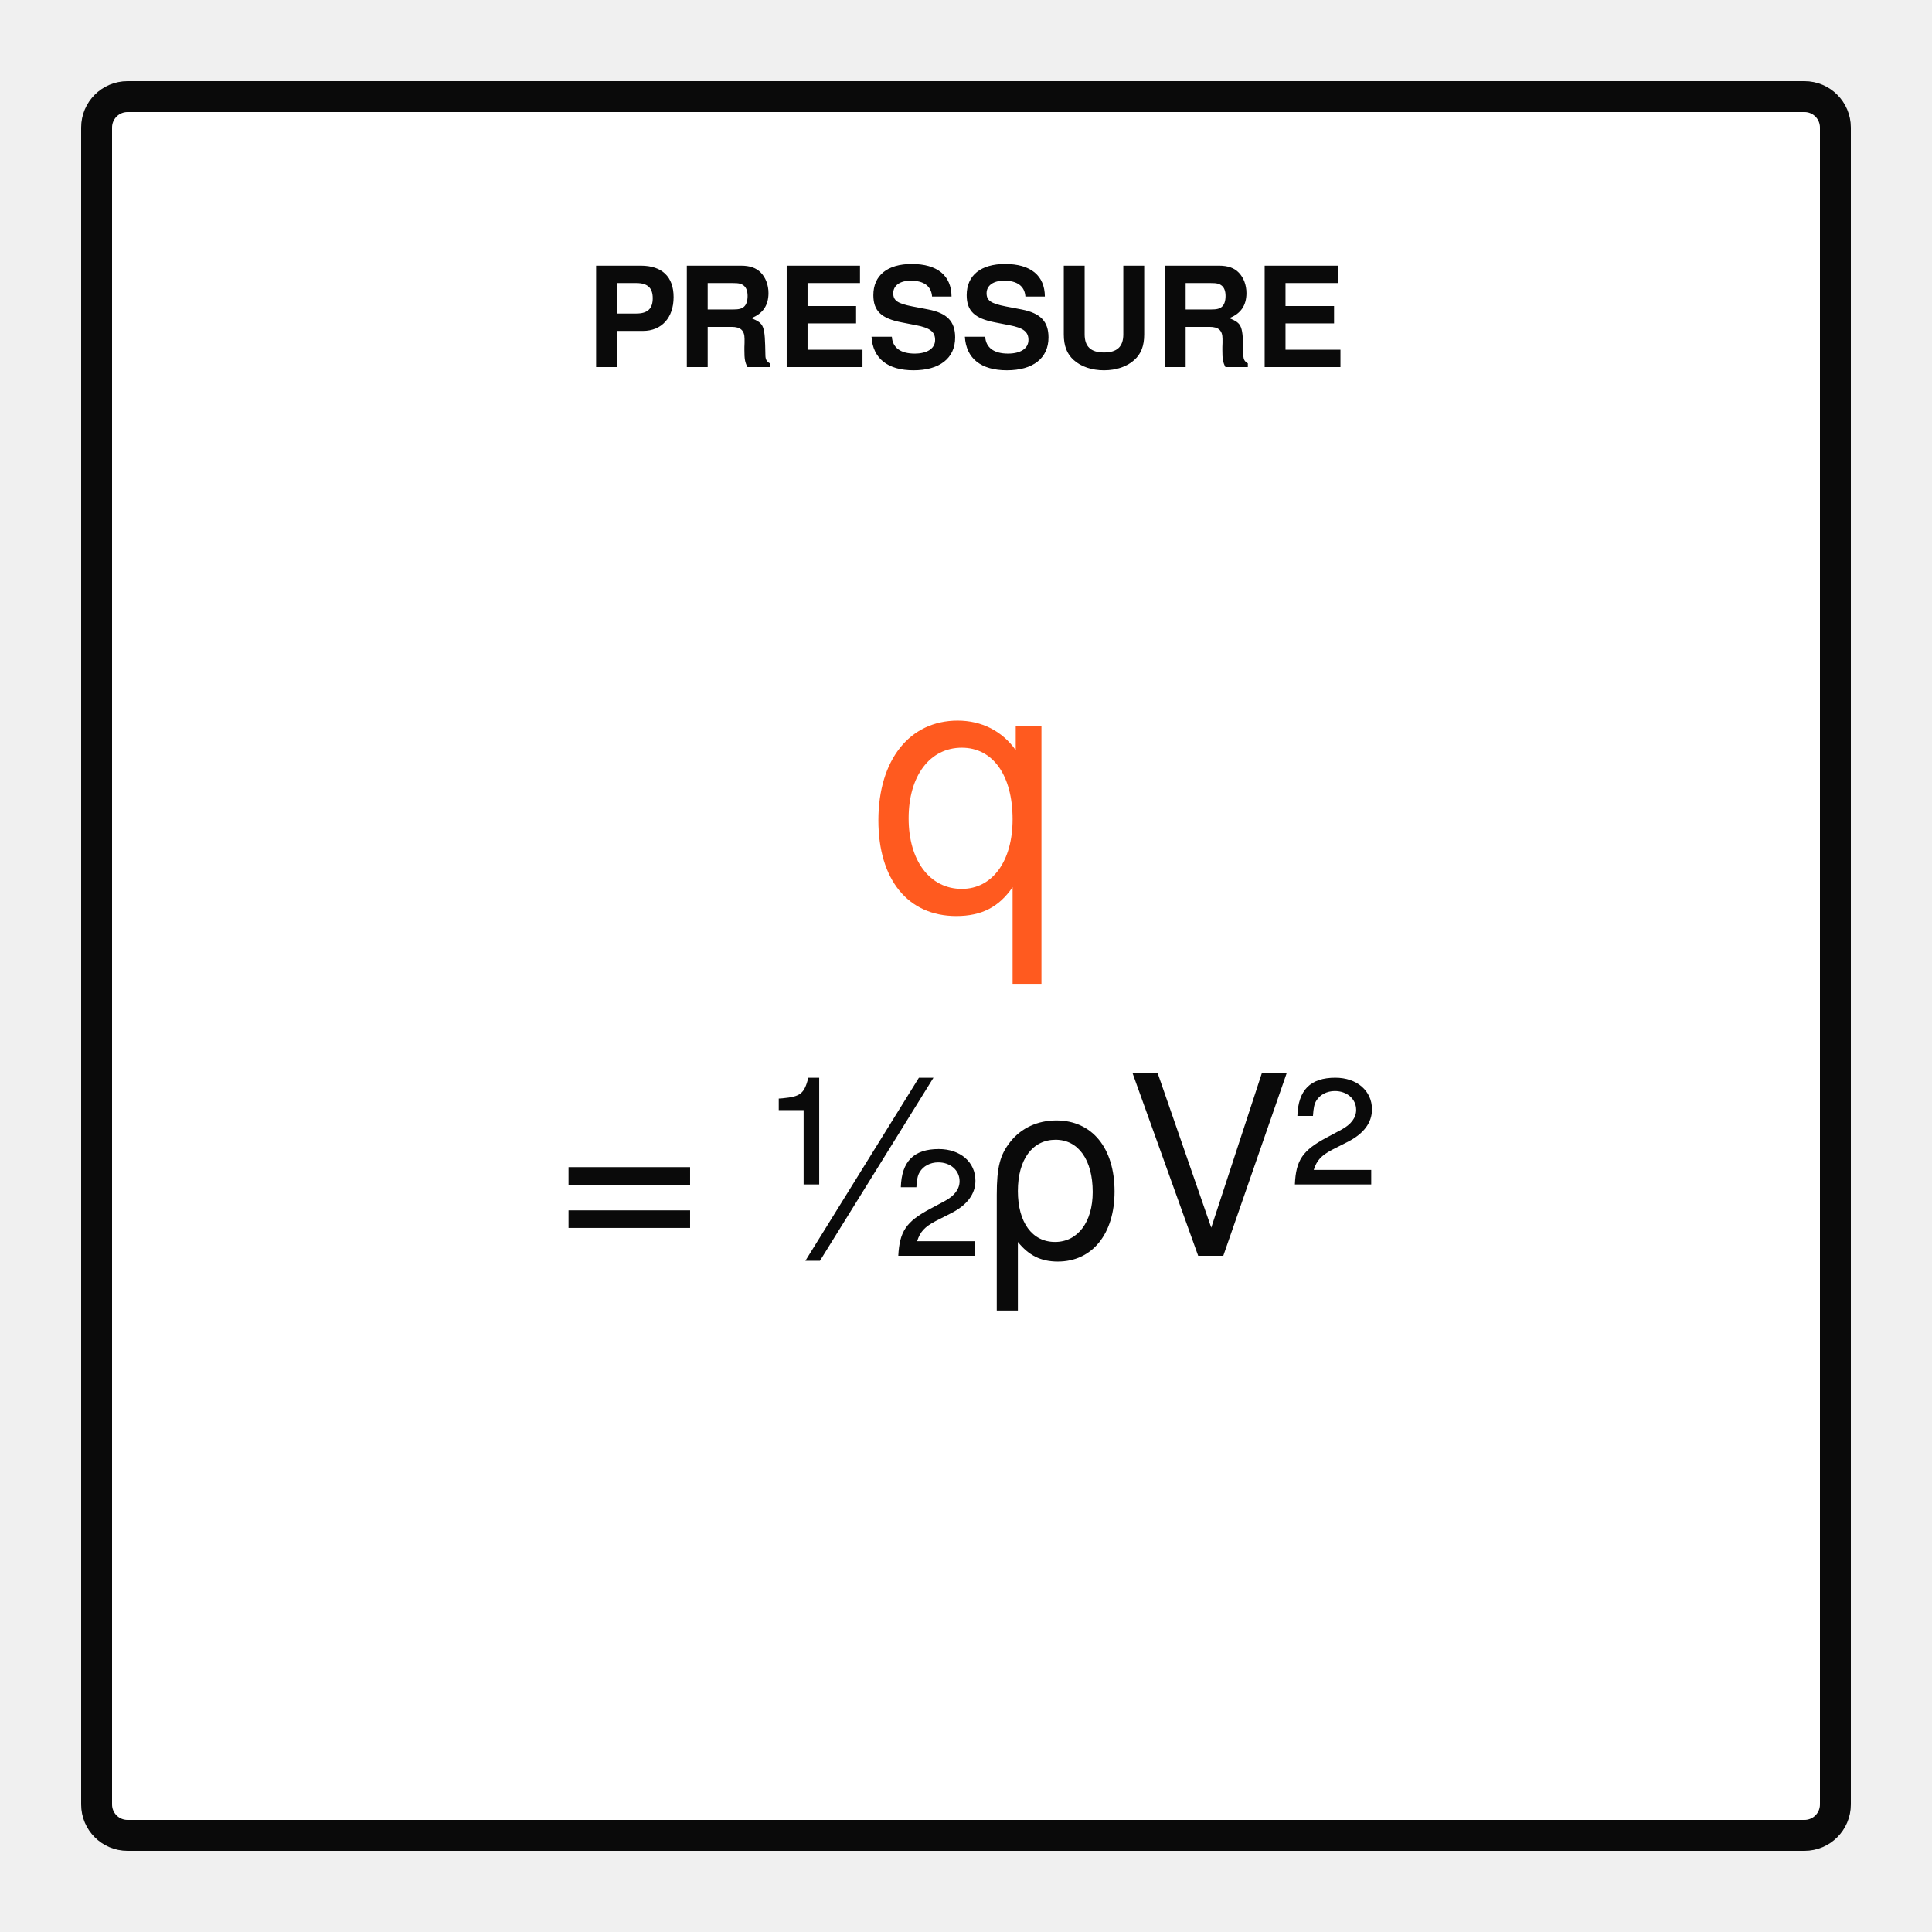
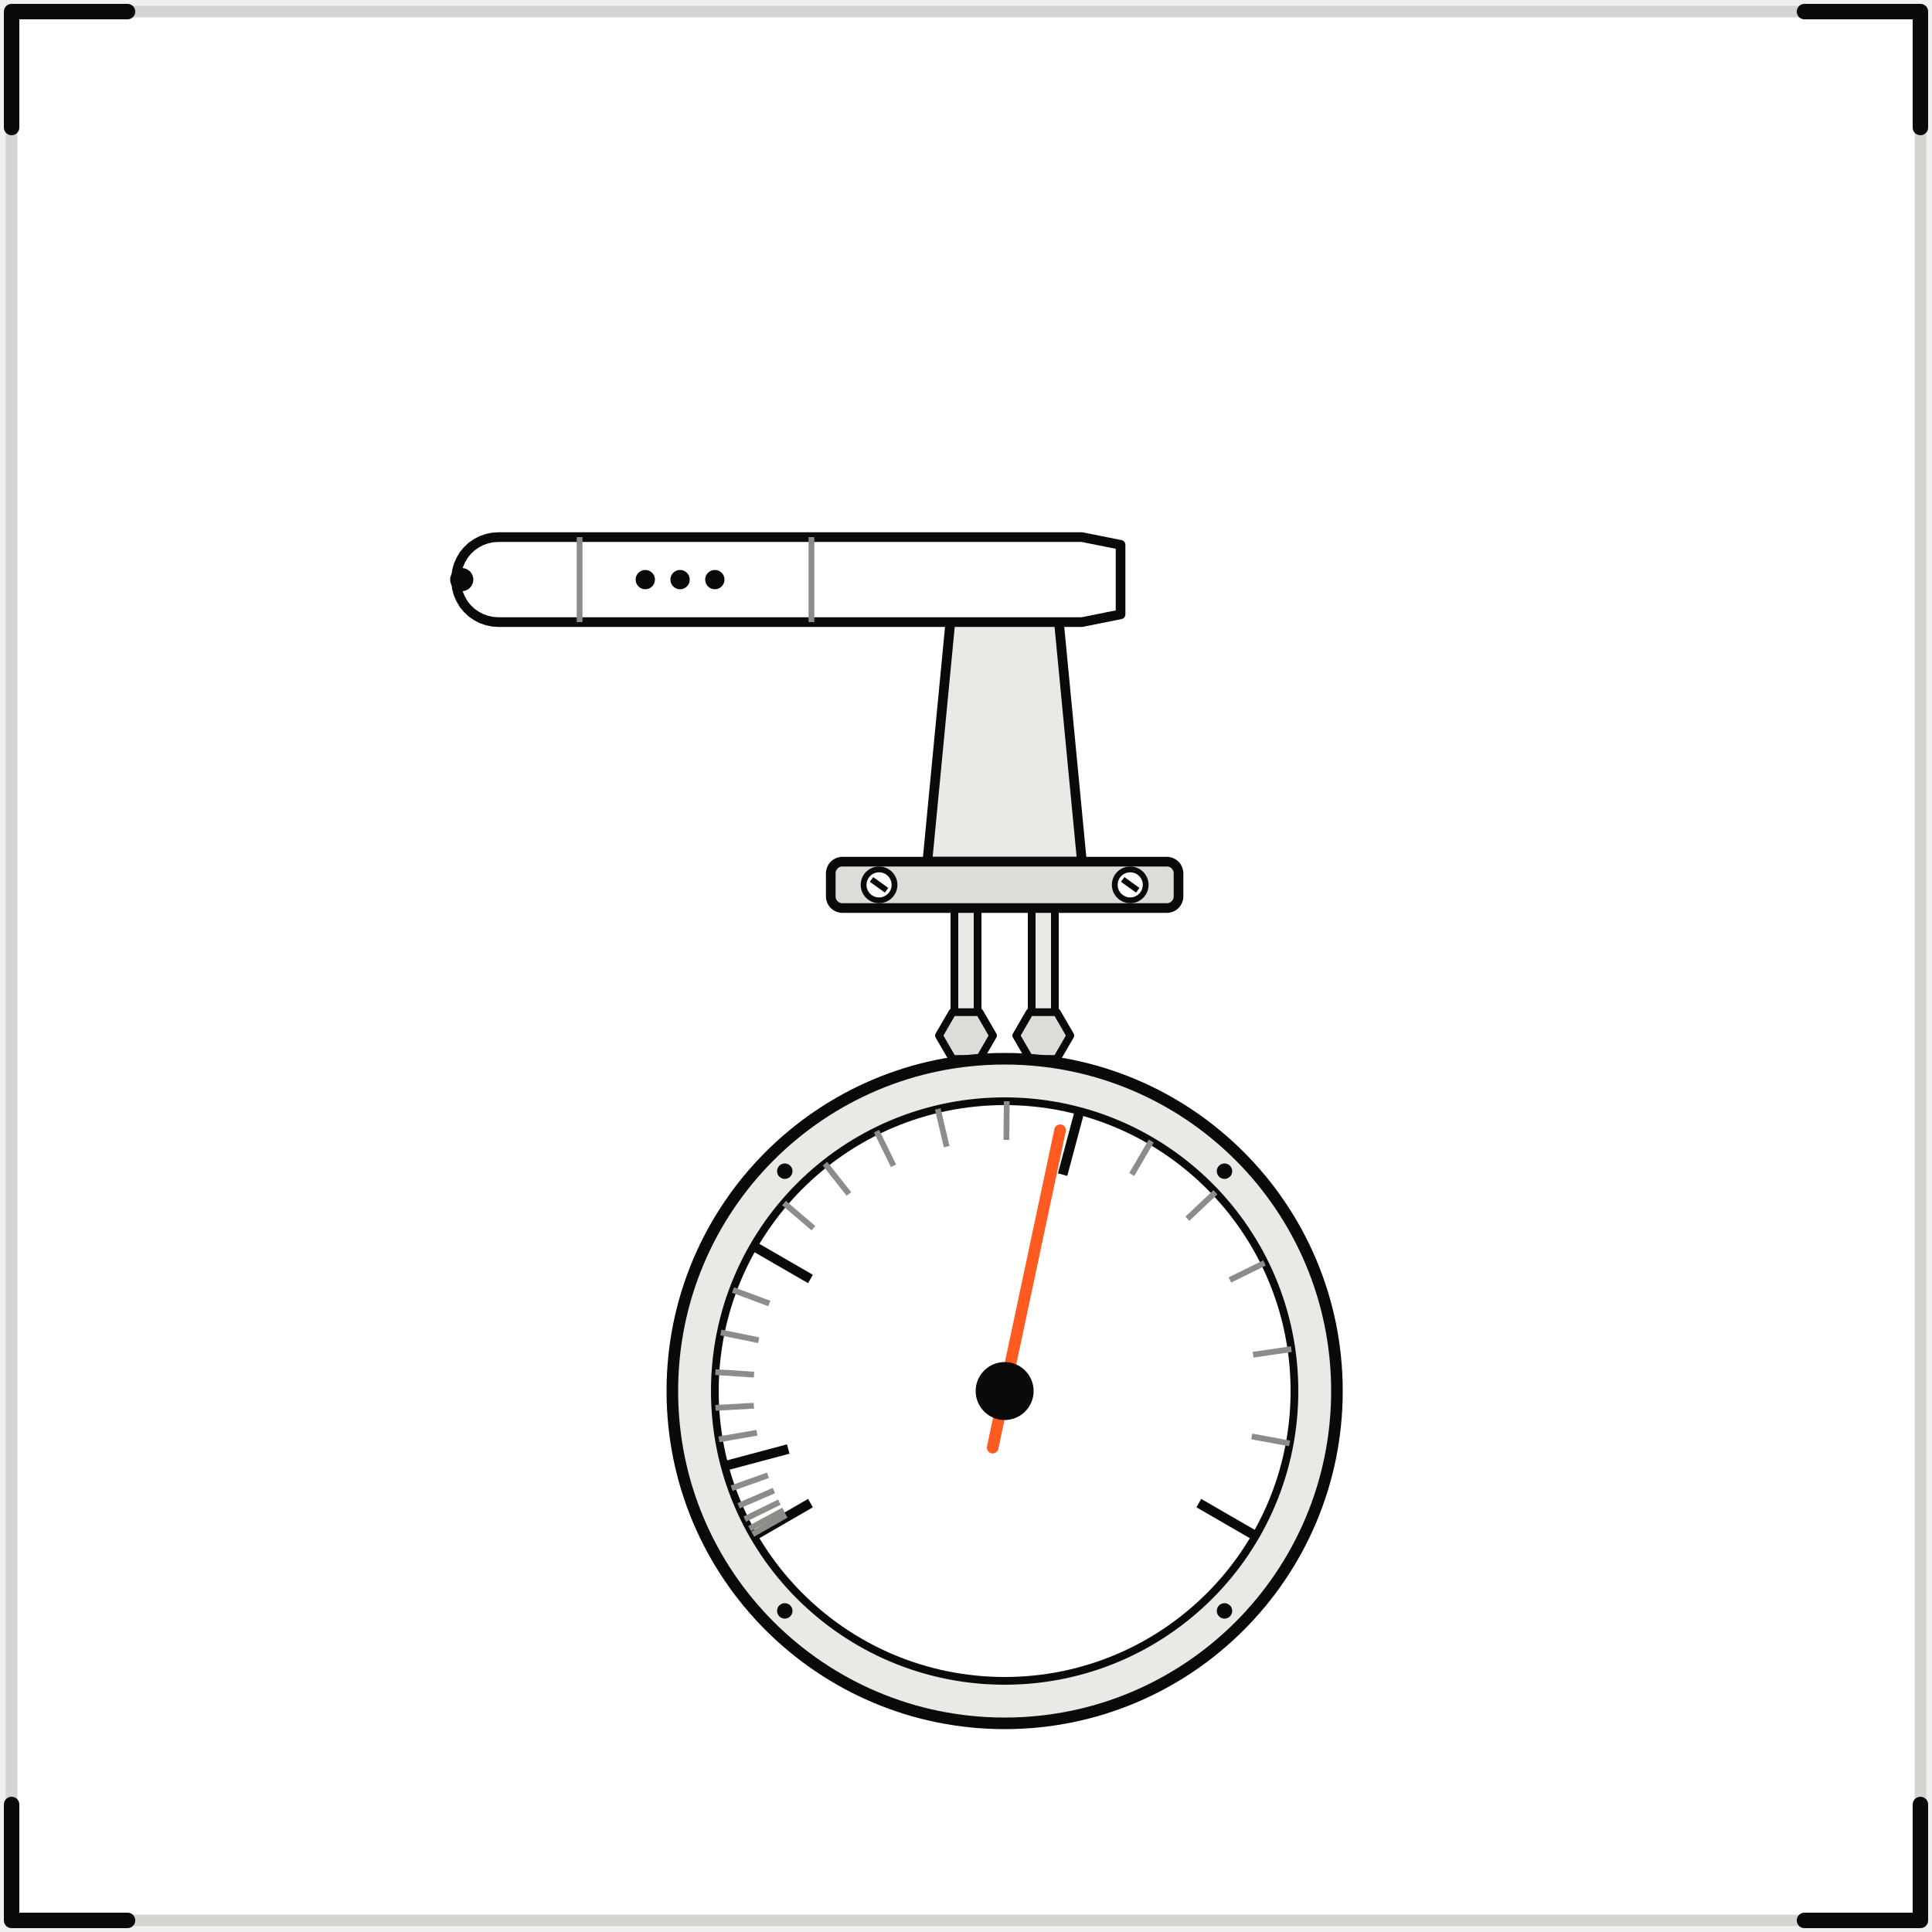
- <svg xmlns="http://www.w3.org/2000/svg" viewBox="0 0 1000 1000" width="1000" height="1000" role="img" aria-labelledby="title desc">
-   <rect x="50" y="50" width="900" height="900" rx="16" fill="#ffffff" stroke="#0a0a0a" stroke-width="16" />
-   <text x="500" y="190" text-anchor="middle" font-family="Helvetica, Arial, sans-serif" font-size="72" font-weight="600" fill="#0a0a0a">PRESSURE</text>
-   <g fill="none" stroke="#0a0a0a" stroke-width="18" stroke-linecap="round" stroke-linejoin="round">
-     <text x="500" y="470" text-anchor="middle" font-family="Helvetica, Arial, sans-serif" font-size="180" fill="#ff5a1f" stroke="none">q</text>
-     <text x="500" y="650" text-anchor="middle" font-family="Helvetica, Arial, sans-serif" font-size="130" fill="#0a0a0a" stroke="none">= ½ρV²</text>
-   </g>
+ <svg xmlns="http://www.w3.org/2000/svg" viewBox="0 0 1000 1000" width="1000" height="1000" fill="none">
+   <rect x="6" y="6" width="988" height="988" fill="#ffffff" stroke="#d4d4d0" stroke-width="6" />
+   <path d="M6 66V6H66M934 6H994V66M994 934V994H934M66 994H6V934" fill="none" stroke="#0a0a0a" stroke-width="8" stroke-linecap="round" stroke-linejoin="round" />
+   <path d="M500 470 V524" fill="none" stroke="#0a0a0a" stroke-width="16" stroke-linecap="round" stroke-linejoin="round" />
+   <path d="M500 470 V524" fill="none" stroke="#e9e9e6" stroke-width="8" stroke-linecap="round" stroke-linejoin="round" />
+   <path d="M540 470 V524" fill="none" stroke="#0a0a0a" stroke-width="16" stroke-linecap="round" stroke-linejoin="round" />
+   <path d="M540 470 V524" fill="none" stroke="#e9e9e6" stroke-width="8" stroke-linecap="round" stroke-linejoin="round" />
+   <path d="M494 300 L546 300 L560 446 L480 446 Z" fill="#e9e9e6" stroke="#0a0a0a" stroke-width="5" stroke-linecap="round" stroke-linejoin="round" />
+   <rect x="430" y="446" width="180" height="24" rx="6" fill="#dcdcd8" stroke="#0a0a0a" stroke-width="5" />
+   <circle cx="455" cy="458" r="8" fill="#ffffff" stroke="#0a0a0a" stroke-width="3" />
+   <line x1="451.1" y1="455.2" x2="458.9" y2="460.8" stroke="#0a0a0a" stroke-width="3" stroke-linecap="butt" />
+   <circle cx="585" cy="458" r="8" fill="#ffffff" stroke="#0a0a0a" stroke-width="3" />
+   <line x1="581.1" y1="455.2" x2="588.9" y2="460.8" stroke="#0a0a0a" stroke-width="3" stroke-linecap="butt" />
+   <path d="M258 322 L255 321.8 L252.1 321.2 L249.2 320.2 L246.6 318.8 L244.1 317.1 L241.9 315 L240 312.7 L238.5 310.1 L237.3 307.4 L236.5 304.5 L236.1 301.5 L236.1 298.5 L236.5 295.5 L237.3 292.6 L238.5 289.9 L240 287.3 L241.9 285 L244.1 282.9 L246.6 281.2 L249.2 279.8 L252.1 278.8 L255 278.2 L258 278 L560 278 L580 282 L580 318 L560 322 Z" fill="#ffffff" stroke="#0a0a0a" stroke-width="5" stroke-linecap="round" stroke-linejoin="round" />
+   <line x1="300" y1="278" x2="300" y2="322" stroke="#8c8c88" stroke-width="3" stroke-linecap="butt" />
+   <line x1="420" y1="278" x2="420" y2="322" stroke="#8c8c88" stroke-width="3" stroke-linecap="butt" />
+   <circle cx="334" cy="300" r="5" fill="#0a0a0a" />
+   <circle cx="352" cy="300" r="5" fill="#0a0a0a" />
+   <circle cx="370" cy="300" r="5" fill="#0a0a0a" />
+   <circle cx="239" cy="300" r="6" fill="#0a0a0a" />
+   <path d="M514 536 L507 548.1 L493 548.1 L486 536 L493 523.9 L507 523.9 Z" fill="#dcdcd8" stroke="#0a0a0a" stroke-width="4" stroke-linecap="round" stroke-linejoin="round" />
+   <path d="M554 536 L547 548.1 L533 548.1 L526 536 L533 523.9 L547 523.9 Z" fill="#dcdcd8" stroke="#0a0a0a" stroke-width="4" stroke-linecap="round" stroke-linejoin="round" />
+   <circle cx="520" cy="720" r="172" fill="#e9e9e6" stroke="#0a0a0a" stroke-width="6" />
+   <circle cx="520" cy="720" r="150" fill="#ffffff" stroke="#0a0a0a" stroke-width="4" />
+   <line x1="419.5" y1="778" x2="390.1" y2="795" stroke="#0a0a0a" stroke-width="5" stroke-linecap="butt" />
+   <line x1="406.9" y1="784.2" x2="389.6" y2="794.1" stroke="#8c8c88" stroke-width="3" stroke-linecap="butt" />
+   <line x1="405.6" y1="781.7" x2="388" y2="791.2" stroke="#8c8c88" stroke-width="3" stroke-linecap="butt" />
+   <line x1="403.4" y1="777.5" x2="385.5" y2="786.3" stroke="#8c8c88" stroke-width="3" stroke-linecap="butt" />
+   <line x1="400.6" y1="771.5" x2="382.3" y2="779.4" stroke="#8c8c88" stroke-width="3" stroke-linecap="butt" />
+   <line x1="397.5" y1="763.6" x2="378.7" y2="770.3" stroke="#8c8c88" stroke-width="3" stroke-linecap="butt" />
+   <line x1="408" y1="750" x2="375.1" y2="758.8" stroke="#0a0a0a" stroke-width="5" stroke-linecap="butt" />
+   <line x1="391.8" y1="741.6" x2="372.1" y2="745" stroke="#8c8c88" stroke-width="3" stroke-linecap="butt" />
+   <line x1="390.2" y1="727.6" x2="370.3" y2="728.7" stroke="#8c8c88" stroke-width="3" stroke-linecap="butt" />
+   <line x1="390.3" y1="711.5" x2="370.3" y2="710.2" stroke="#8c8c88" stroke-width="3" stroke-linecap="butt" />
+   <line x1="392.7" y1="693.7" x2="373.1" y2="689.7" stroke="#8c8c88" stroke-width="3" stroke-linecap="butt" />
+   <line x1="398.2" y1="674.7" x2="379.4" y2="667.7" stroke="#8c8c88" stroke-width="3" stroke-linecap="butt" />
+   <line x1="419.5" y1="662" x2="390.1" y2="645" stroke="#0a0a0a" stroke-width="5" stroke-linecap="butt" />
+   <line x1="421" y1="635.7" x2="405.8" y2="622.7" stroke="#8c8c88" stroke-width="3" stroke-linecap="butt" />
+   <line x1="439.4" y1="618" x2="427" y2="602.3" stroke="#8c8c88" stroke-width="3" stroke-linecap="butt" />
+   <line x1="462.5" y1="603.4" x2="453.7" y2="585.5" stroke="#8c8c88" stroke-width="3" stroke-linecap="butt" />
+   <line x1="490" y1="593.5" x2="485.4" y2="574" stroke="#8c8c88" stroke-width="3" stroke-linecap="butt" />
+   <line x1="520.9" y1="590" x2="521.1" y2="570" stroke="#8c8c88" stroke-width="3" stroke-linecap="butt" />
+   <line x1="550" y1="608" x2="558.8" y2="575.1" stroke="#0a0a0a" stroke-width="5" stroke-linecap="butt" />
+   <line x1="585.8" y1="607.9" x2="595.9" y2="590.6" stroke="#8c8c88" stroke-width="3" stroke-linecap="butt" />
+   <line x1="614.6" y1="630.8" x2="629.1" y2="617.1" stroke="#8c8c88" stroke-width="3" stroke-linecap="butt" />
+   <line x1="636.6" y1="662.5" x2="654.5" y2="653.7" stroke="#8c8c88" stroke-width="3" stroke-linecap="butt" />
+   <line x1="648.6" y1="701.2" x2="668.4" y2="698.3" stroke="#8c8c88" stroke-width="3" stroke-linecap="butt" />
+   <line x1="647.9" y1="743.5" x2="667.5" y2="747.1" stroke="#8c8c88" stroke-width="3" stroke-linecap="butt" />
+   <line x1="620.5" y1="778" x2="649.9" y2="795" stroke="#0a0a0a" stroke-width="5" stroke-linecap="butt" />
+   <line x1="513.8" y1="749.3" x2="548.7" y2="585" stroke="#ff5a1f" stroke-width="6" stroke-linecap="round" />
+   <circle cx="520" cy="720" r="15" fill="#0a0a0a" />
+   <circle cx="633.8" cy="833.8" r="4" fill="#0a0a0a" />
+   <circle cx="406.2" cy="833.8" r="4" fill="#0a0a0a" />
+   <circle cx="406.2" cy="606.2" r="4" fill="#0a0a0a" />
+   <circle cx="633.8" cy="606.2" r="4" fill="#0a0a0a" />
</svg>
